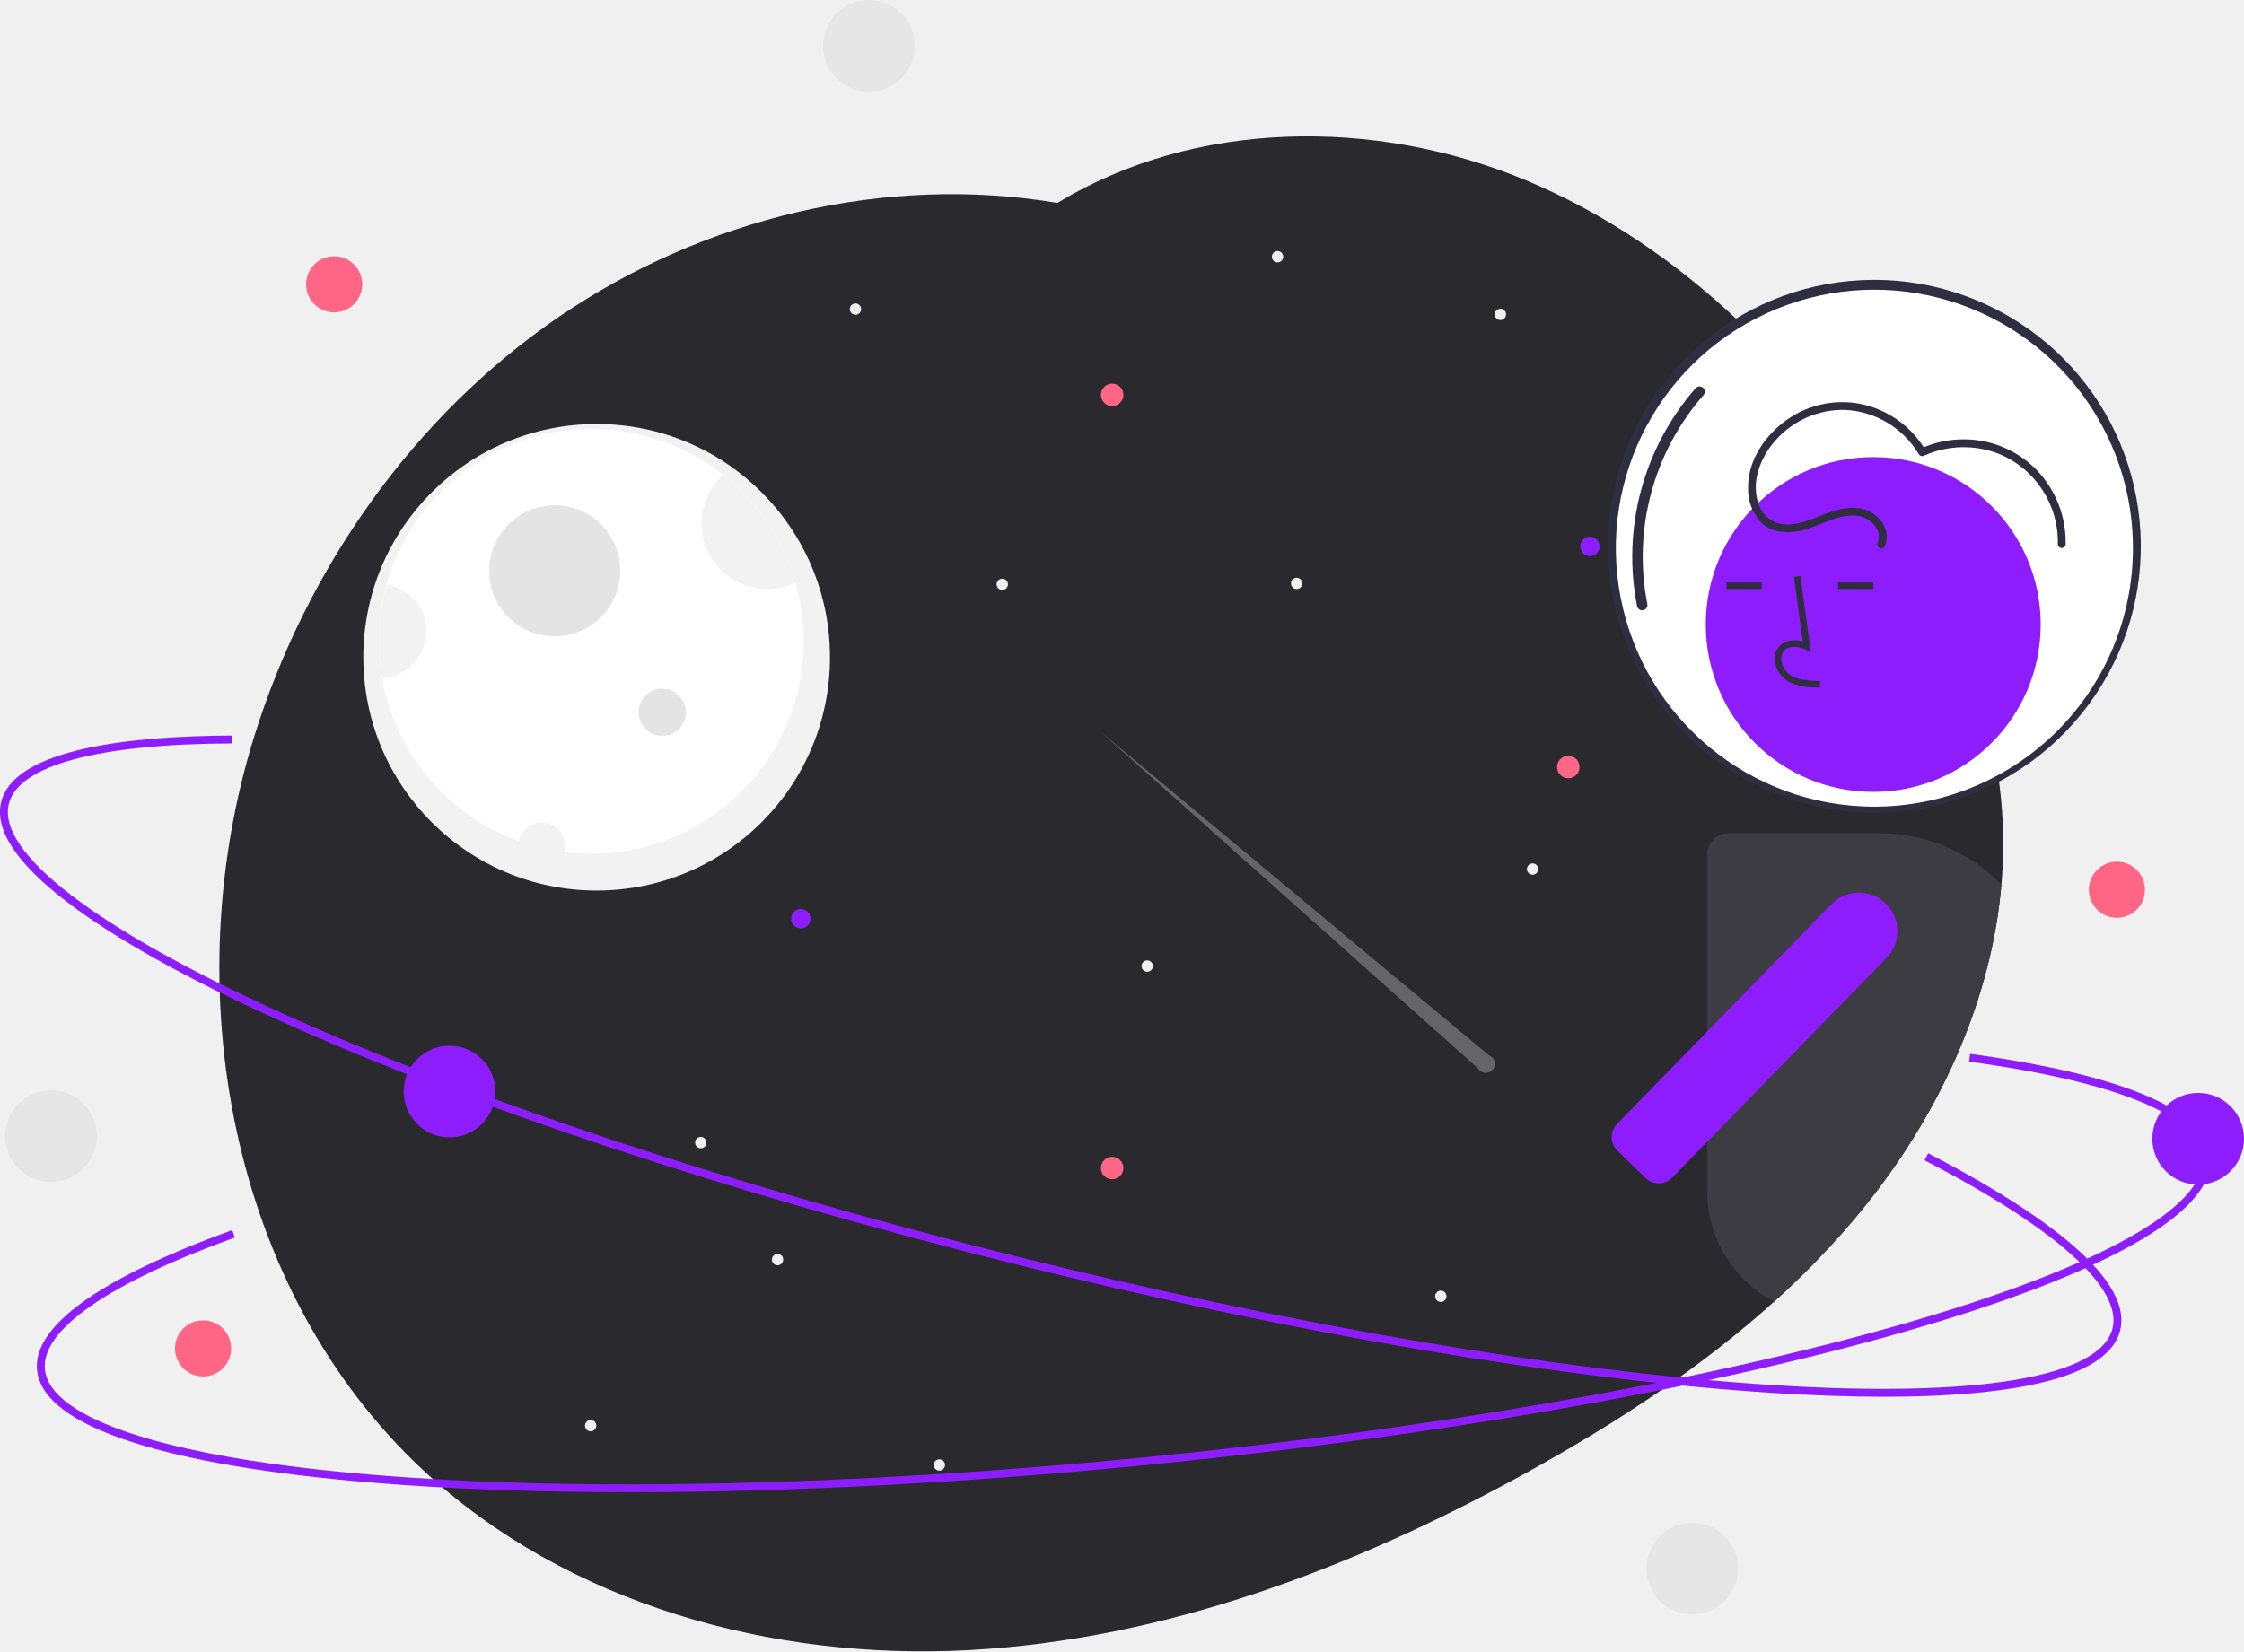
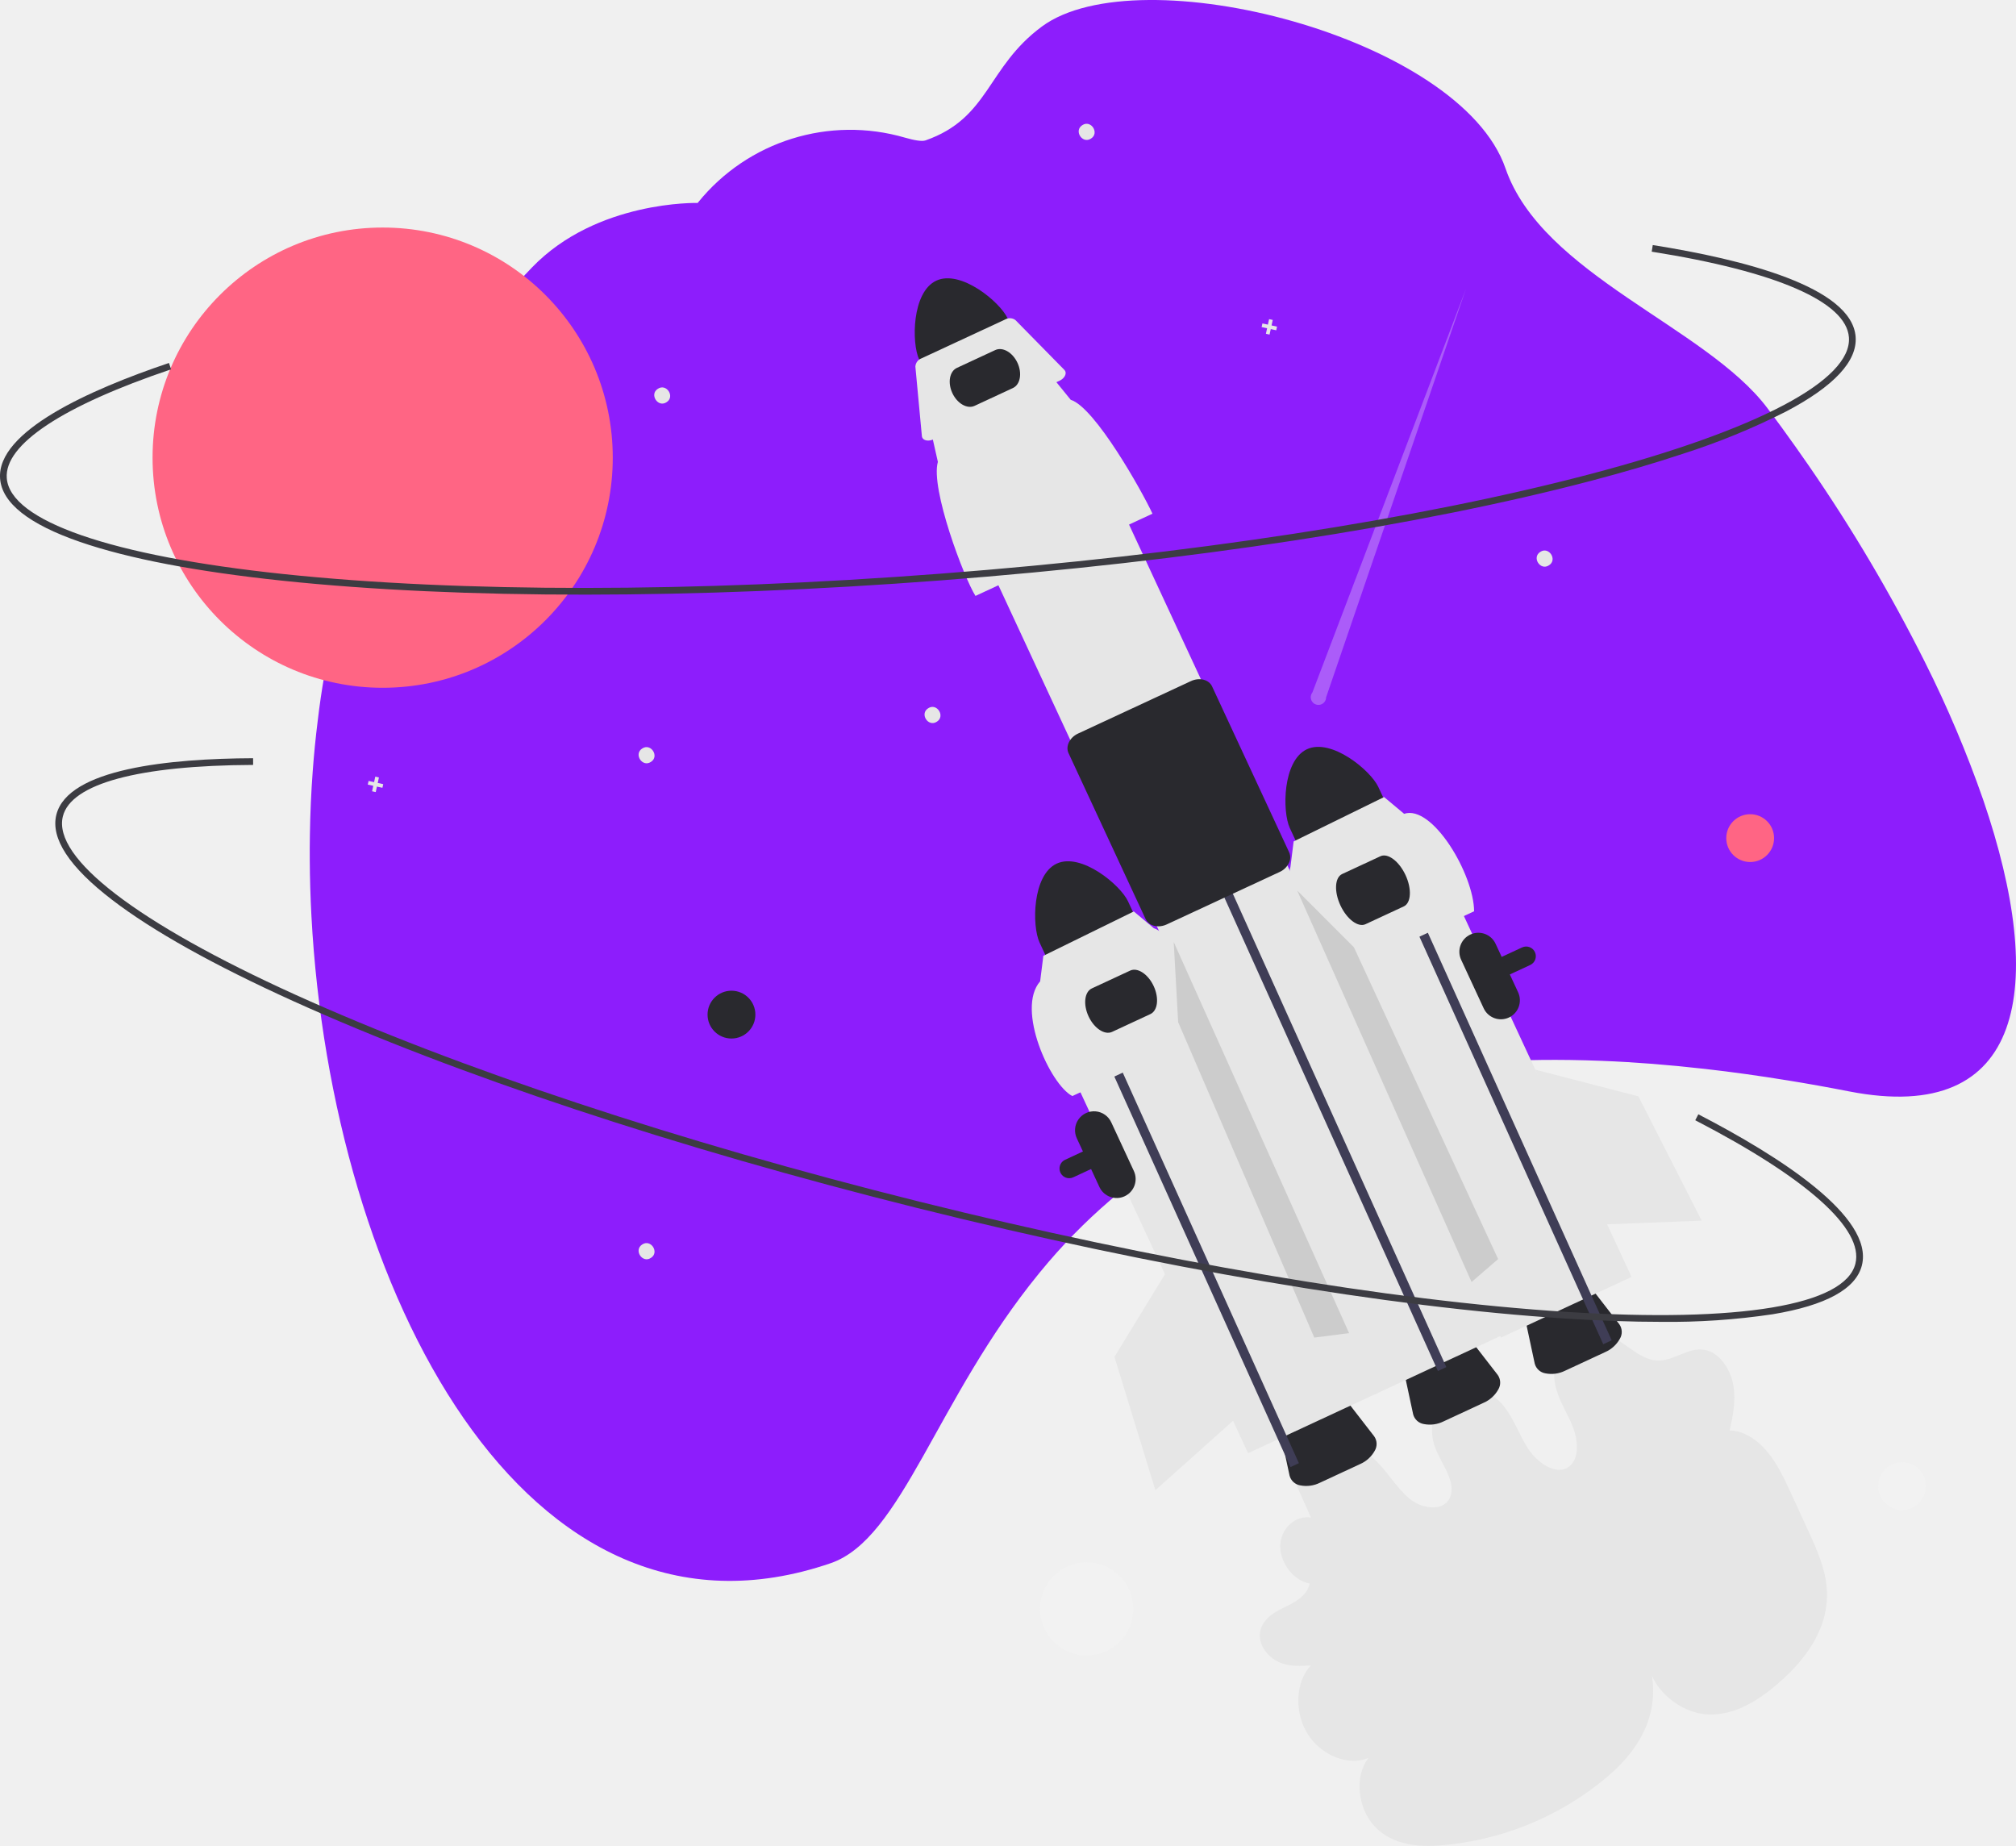
- <svg xmlns="http://www.w3.org/2000/svg" width="666.84" height="490.868" viewBox="0 0 666.84 490.868">
-   <g id="undraw_stars_re_6je7" transform="translate(0)">
-     <path id="Caminho_151" data-name="Caminho 151" d="M785.261,409.469c-2.906,33.562-17.537,66-38.408,92.819q-1.309,1.683-2.649,3.334-3.015,3.716-6.186,7.292-3.88,4.406-7.985,8.609-3.342,3.459-6.84,6.77-2.7,2.583-5.461,5.064c-22.149,20.014-47.594,36.531-73.809,50.975-51.162,28.179-107.24,49.526-165.569,52.634s-119.206-13.6-161.977-53.382c-57.644-53.608-73.732-143.022-50.328-218.18,15.566-50,47.337-95.234,90.575-124.776,42.865-29.285,96.94-42.467,148.117-33.851,40.855-24.829,94.338-25.3,138.753-6.926,23.7,9.809,44.968,24.393,63.627,42.015a264.362,264.362,0,0,1,23.933,25.889q1.134,1.391,2.244,2.8,4.651,5.878,9,12,6.24,8.776,11.85,17.942c1.028,1.683,2.049,3.373,3.046,5.08.67,1.145,1.348,2.3,2.01,3.459a.233.233,0,0,1,.031.078c10.369,18.238,18.846,37.7,23.263,58.041.779,3.6,1.434,7.214,1.94,10.86v.008q.666,4.639,1.005,9.326a137.878,137.878,0,0,1-.179,22.118Z" transform="translate(-190.515 -146.461)" fill="#29292e" />
-     <path id="Caminho_152" data-name="Caminho 152" d="M707.275,510.36,591.612,414.006,703.976,514.22a2.681,2.681,0,1,0,3.3-3.859Z" transform="translate(-264.727 -196.614)" fill="#f0f0f0" opacity="0.3" />
-     <circle id="Elipse_18" data-name="Elipse 18" cx="69.338" cy="69.338" r="69.338" transform="translate(107.966 126.039)" fill="#f2f2f2" />
-     <path id="Caminho_153" data-name="Caminho 153" d="M442.795,361.827a63.148,63.148,0,1,1-55.78-62.762,63.1,63.1,0,0,1,55.78,62.762Z" transform="translate(-203.945 -171.124)" fill="#fff" />
-     <circle id="Elipse_19" data-name="Elipse 19" cx="19.477" cy="19.477" r="19.477" transform="translate(145.361 150.191)" fill="#e4e4e4" />
-     <path id="Caminho_154" data-name="Caminho 154" d="M467.534,348.2a19.478,19.478,0,0,1-21.5-32,63.146,63.146,0,0,1,21.5,32Z" transform="translate(-231.146 -175.006)" fill="#f2f2f2" />
-     <circle id="Elipse_20" data-name="Elipse 20" cx="7.012" cy="7.012" r="7.012" transform="translate(189.768 204.726)" fill="#e4e4e4" />
-     <path id="Caminho_155" data-name="Caminho 155" d="M383.68,455.76a7.048,7.048,0,0,1-.242,1.823,61.956,61.956,0,0,1-13.626-3.3,7.013,7.013,0,0,1,13.868,1.48Z" transform="translate(-215.725 -204.289)" fill="#f2f2f2" />
-     <path id="Caminho_156" data-name="Caminho 156" d="M330.636,371.827a14.025,14.025,0,0,1-13.087,13.992A63.532,63.532,0,0,1,318.918,358,14.024,14.024,0,0,1,330.636,371.827Z" transform="translate(-203.972 -184.24)" fill="#f2f2f2" />
-     <circle id="Elipse_21" data-name="Elipse 21" cx="2.884" cy="2.884" r="2.884" transform="translate(469.59 159.539)" fill="#8d1dfc" />
-     <circle id="Elipse_22" data-name="Elipse 22" cx="1.685" cy="1.685" r="1.685" transform="translate(444.18 91.764)" fill="#f0f0f0" />
-     <circle id="Elipse_23" data-name="Elipse 23" cx="1.685" cy="1.685" r="1.685" transform="translate(173.842 422.09)" fill="#f0f0f0" />
-     <circle id="Elipse_24" data-name="Elipse 24" cx="1.685" cy="1.685" r="1.685" transform="translate(453.747 256.651)" fill="#f0f0f0" />
-     <circle id="Elipse_25" data-name="Elipse 25" cx="2.884" cy="2.884" r="2.884" transform="translate(235.089 270.168)" fill="#8d1dfc" />
-     <circle id="Elipse_26" data-name="Elipse 26" cx="13.621" cy="13.621" r="13.621" transform="translate(119.957 310.85)" fill="#8d1dfc" />
-     <circle id="Elipse_27" data-name="Elipse 27" cx="1.685" cy="1.685" r="1.685" transform="translate(206.563 337.951)" fill="#f0f0f0" />
-     <circle id="Elipse_28" data-name="Elipse 28" cx="1.685" cy="1.685" r="1.685" transform="translate(377.959 74.624)" fill="#f0f0f0" />
-     <circle id="Elipse_29" data-name="Elipse 29" cx="1.685" cy="1.685" r="1.685" transform="translate(277.459 433.777)" fill="#f0f0f0" />
-     <circle id="Elipse_30" data-name="Elipse 30" cx="1.685" cy="1.685" r="1.685" transform="translate(252.528 90.206)" fill="#f0f0f0" />
-     <circle id="Elipse_31" data-name="Elipse 31" cx="1.685" cy="1.685" r="1.685" transform="translate(296.156 172.009)" fill="#f0f0f0" />
-     <circle id="Elipse_32" data-name="Elipse 32" cx="1.685" cy="1.685" r="1.685" transform="translate(229.373 372.733)" fill="#f0f0f0" />
-     <circle id="Elipse_33" data-name="Elipse 33" cx="1.685" cy="1.685" r="1.685" transform="translate(426.479 383.64)" fill="#f0f0f0" />
-     <circle id="Elipse_34" data-name="Elipse 34" cx="1.685" cy="1.685" r="1.685" transform="translate(339.223 285.477)" fill="#f0f0f0" />
-     <circle id="Elipse_35" data-name="Elipse 35" cx="1.685" cy="1.685" r="1.685" transform="translate(383.63 171.732)" fill="#f0f0f0" />
-     <circle id="Elipse_36" data-name="Elipse 36" cx="3.341" cy="3.341" r="3.341" transform="translate(462.71 224.659)" fill="#ff6584" />
-     <circle id="Elipse_37" data-name="Elipse 37" cx="3.341" cy="3.341" r="3.341" transform="translate(327.151 114.03)" fill="#ff6584" />
-     <circle id="Elipse_38" data-name="Elipse 38" cx="3.341" cy="3.341" r="3.341" transform="translate(327.151 343.857)" fill="#ff6584" />
-     <path id="Caminho_157" data-name="Caminho 157" d="M861.753,605.338A5.994,5.994,0,0,0,856,609.685a5.758,5.758,0,0,0-.234,1.652v9.38q3.494-3.307,6.84-6.77,4.1-4.207,7.986-8.609Z" transform="translate(-323.084 -238.884)" fill="#6c63ff" />
-     <path id="Caminho_158" data-name="Caminho 158" d="M731.912,612.161q-15.089,0-33.077-1.141c-62.025-3.939-142.366-17.633-226.224-38.558S311.4,525.879,254.794,500.216c-27.573-12.5-48.736-24.335-62.9-35.173-14.995-11.473-21.554-21.474-19.5-29.724,4.011-16.071,39.523-19.588,68.608-19.707l.01,2.337c-39.942.164-63.505,6.534-66.35,17.936-3.624,14.522,25.933,37.193,81.091,62.2C312.239,523.694,389.452,549.3,473.178,570.2S637.1,604.758,698.984,608.688c60.44,3.839,97.184-2.289,100.808-16.811,3.009-12.057-16.827-29.819-55.851-50.015l1.074-2.076c28.356,14.674,61.271,35.722,57.045,52.657-2.059,8.25-12.547,14-31.175,17.079C760.267,611.28,747.225,612.161,731.912,612.161Z" transform="translate(-172.03 -196.969)" fill="#8d1dfc" />
-     <circle id="Elipse_39" data-name="Elipse 39" cx="78.297" cy="78.297" r="78.297" transform="translate(478.415 84.359)" fill="#fff" />
-     <path id="Caminho_159" data-name="Caminho 159" d="M864.078,241.748a79.181,79.181,0,1,0,56.274,23.191,79.466,79.466,0,0,0-56.274-23.191Zm0,156.594a76.831,76.831,0,1,1,54.626-22.5,77.128,77.128,0,0,1-54.626,22.5Z" transform="translate(-307.365 -158.558)" fill="#2f2e41" />
-     <path id="Caminho_160" data-name="Caminho 160" d="M797.58,348.95a1.559,1.559,0,0,1-1.525-1.245,76.091,76.091,0,0,1,17.405-64.769,1.558,1.558,0,1,1,2.327,2.073,72.919,72.919,0,0,0-16.679,62.068,1.56,1.56,0,0,1-1.528,1.872Z" transform="translate(-309.579 -167.542)" fill="#2f2e41" />
-     <circle id="Elipse_40" data-name="Elipse 40" cx="49.765" cy="49.765" r="49.765" transform="translate(506.898 135.868)" fill="#8d1dfc" />
-     <path id="Caminho_161" data-name="Caminho 161" d="M862.429,387.936c-3.226-.09-7.241-.2-10.333-2.461a7.936,7.936,0,0,1-3.123-5.926,5.338,5.338,0,0,1,1.815-4.384c1.615-1.365,3.974-1.685,6.516-.938l-2.634-19.248,1.933-.265,3.1,22.628-1.615-.741c-1.872-.859-4.441-1.3-6.038.054a3.43,3.43,0,0,0-1.125,2.825,6,6,0,0,0,2.324,4.418c2.407,1.758,5.607,1.985,9.237,2.086Z" transform="translate(-321.582 -183.515)" fill="#2f2e41" />
-     <rect id="Retângulo_92" data-name="Retângulo 92" width="10.511" height="1.952" transform="translate(513.016 173.124)" fill="#2f2e41" />
-     <rect id="Retângulo_93" data-name="Retângulo 93" width="10.511" height="1.952" transform="translate(546.193 173.124)" fill="#2f2e41" />
-     <path id="Caminho_162" data-name="Caminho 162" d="M874.642,452.908H829.534a6.347,6.347,0,0,0-6.342,6.342v99.979a37.138,37.138,0,0,0,19.913,32.877q2.77-2.477,5.461-5.064,3.494-3.307,6.84-6.77,4.1-4.207,7.985-8.609,3.179-3.576,6.186-7.292,1.344-1.648,2.649-3.334c20.871-26.823,35.5-59.256,38.408-92.819a49.9,49.9,0,0,0-35.993-15.309Z" transform="translate(-315.889 -205.208)" fill="#3c3c42" />
-     <path id="Caminho_163" data-name="Caminho 163" d="M868.24,478.766a11.383,11.383,0,0,0-8.126-3.249,11.269,11.269,0,0,0-7.136,2.618,10.214,10.214,0,0,0-.911.834l-36.92,37.863-26.777,27.462a5.3,5.3,0,0,0-1,1.4,5.683,5.683,0,0,0-.6,2.586,5.584,5.584,0,0,0,1.7,3.95l1.052,1.028,7.635,7.44.008-.008a5.68,5.68,0,0,0,3.63,1.27,5.584,5.584,0,0,0,3.95-1.7L805.984,559l8.866-9.092.3-.3,53.3-54.66a11.446,11.446,0,0,0-.2-16.181Z" transform="translate(-307.843 -210.203)" fill="#8d1dfc" />
-     <path id="Caminho_164" data-name="Caminho 164" d="M879.36,331.281c1.646-3.48-.042-7.2-2.932-9.42-3.643-2.8-8.353-2.338-12.5-1.012-4.536,1.452-8.97,4.064-13.87,3.914a8.672,8.672,0,0,1-7.981-5.67c-2.624-6.73.339-14.253,4.908-19.357a26.7,26.7,0,0,1,20.68-9.026,27,27,0,0,1,21.867,13.168,1.2,1.2,0,0,0,1.6.419,28.734,28.734,0,0,1,22.121-.556,28.272,28.272,0,0,1,17.592,26.872,1.169,1.169,0,0,0,2.337,0,31.079,31.079,0,0,0-8.258-21.668,30.165,30.165,0,0,0-21.477-9.48,30.646,30.646,0,0,0-13.5,2.814l1.6.419A29.37,29.37,0,0,0,872,288.887a28.425,28.425,0,0,0-22.923,5.709c-6,4.7-10.548,11.982-10.265,19.8a14.407,14.407,0,0,0,3.475,9.373c3.007,3.228,7.5,3.786,11.644,2.959,5.512-1.1,10.545-4.725,16.292-4.613a7.956,7.956,0,0,1,5.953,2.684,4.954,4.954,0,0,1,1.166,5.306c-.64,1.352,1.375,2.54,2.018,1.18Z" transform="translate(-319.337 -168.865)" fill="#2f2e41" />
-     <path id="Caminho_165" data-name="Caminho 165" d="M362.165,667.37c-27.734,0-53.518-.951-76.6-2.871-30.171-2.511-54.079-6.547-71.06-11.995-17.978-5.769-27.516-12.985-28.349-21.447-1.623-16.484,30.644-31.728,58-41.613l.794,2.2c-37.564,13.574-57.618,27.49-56.467,39.186,1.466,14.9,36.922,26.318,97.277,31.34,61.8,5.142,143.129,3.32,229.006-5.134s166-22.52,225.613-39.613c58.217-16.692,90.766-34.809,89.3-49.7-1.217-12.367-25.867-22.432-69.409-28.342l.314-2.316c31.638,4.294,69.711,13.059,71.421,30.429.833,8.462-7.115,17.4-23.624,26.562-15.593,8.655-38.255,17.274-67.358,25.618C681.279,636.8,601.007,650.9,514.994,659.362,461.036,664.673,408.85,667.37,362.165,667.37Z" transform="translate(-175.138 -223.8)" fill="#8d1dfc" />
-     <circle id="Elipse_41" data-name="Elipse 41" cx="13.621" cy="13.621" r="13.621" transform="translate(639.599 324.874)" fill="#8d1dfc" />
-     <circle id="Elipse_42" data-name="Elipse 42" cx="13.621" cy="13.621" r="13.621" transform="translate(244.609 0)" fill="#e6e6e6" />
-     <circle id="Elipse_43" data-name="Elipse 43" cx="13.621" cy="13.621" r="13.621" transform="translate(1.538 324.095)" fill="#e6e6e6" />
-     <circle id="Elipse_44" data-name="Elipse 44" cx="8.338" cy="8.338" r="8.338" transform="translate(90.961 76.178)" fill="#ff6584" />
-     <circle id="Elipse_45" data-name="Elipse 45" cx="8.338" cy="8.338" r="8.338" transform="translate(52.007 392.482)" fill="#ff6584" />
-     <circle id="Elipse_46" data-name="Elipse 46" cx="8.338" cy="8.338" r="8.338" transform="translate(620.731 256.144)" fill="#ff6584" />
-     <circle id="Elipse_47" data-name="Elipse 47" cx="13.621" cy="13.621" r="13.621" transform="translate(489.238 452.642)" fill="#e6e6e6" />
+ <svg xmlns="http://www.w3.org/2000/svg" width="534.655" height="489.501" viewBox="0 0 534.655 489.501">
+   <g id="undraw_outer_space_re_u9vd" transform="translate(0.001 0)">
+     <path id="Caminho_87" data-name="Caminho 87" d="M721.152,670.742l5.138,11.52c-4.176-.665-8.06,2.9-8.147,7.482s3.638,9.346,7.814,10c-.8,3.556-4.243,5.124-7.232,6.561s-6.212,3.821-5.99,7.61c.179,3.043,2.695,5.729,5.366,6.809s5.475.914,8.181.733c-4.1,4.289-4.5,12.352-.9,18.136s10.793,8.632,16.178,6.405c-3.8,4.733-2.978,13.4,1.744,18.285,4.76,4.924,11.659,5.4,17.689,4.882a78.347,78.347,0,0,0,42.069-16.672c4.61-3.663,8.917-7.972,11.547-13.592a24.874,24.874,0,0,0,.955-19.131c.661,8.012,8.68,14.339,15.893,14.693s13.512-3.709,18.865-8.343c7.118-6.162,13.708-14.8,12.731-25.457-.484-5.276-2.788-10.35-5.048-15.265l-4.382-9.528c-1.769-3.847-3.578-7.759-6.24-10.987s-6.358-5.727-10.056-5.7c.846-3.863,1.695-7.87.986-11.974s-3.422-8.354-7.112-9.315c-4.7-1.223-8.677,3.111-13.4,2.7-4.545-.393-8.3-4.954-12.714-6.762a10.178,10.178,0,0,0-10.983,1.9c-2.8,2.731-3.964,7.345-2.96,11.711.88,3.825,3.22,7.2,4.64,10.887s1.641,8.431-1.087,10.446c-3.292,2.431-8.3-.877-10.875-4.879s-4.049-8.848-7.3-12.213c-3.839-3.972-9.848-4.9-13.8-2.138s-5.464,8.958-3.471,14.221c1.629,4.3,5.361,8.658,4.067,12.711-1.368,4.283-7.354,3.741-10.965.714s-6.008-7.587-9.575-10.682a14.834,14.834,0,0,0-12.505-3.641,12.875,12.875,0,0,0-9.227,8.244" transform="translate(-378.612 -279.825)" fill="#e6e6e6" />
+     <path id="Caminho_88" data-name="Caminho 88" d="M852.725,629.49l-10.66,4.953a8.183,8.183,0,0,1-5.175.7,3.527,3.527,0,0,1-2.868-2.6l-2.48-11.585c-.468-2.185,1.342-4.771,4.3-6.147l5.887-2.735c2.962-1.376,6.105-1.092,7.474.676l7.254,9.367a3.527,3.527,0,0,1,.135,3.867A8.184,8.184,0,0,1,852.725,629.49Z" transform="translate(-427.004 -270.947)" fill="#29292e" />
+     <path id="Caminho_89" data-name="Caminho 89" d="M300.467,181.318a209.733,209.733,0,0,1,45.917-73.5c17.185-17.84,43.932-17.1,43.932-17.1l.153-.19A51.888,51.888,0,0,1,445.3,73.4c2.55.732,4.512,1.056,5.444.73,17.008-5.953,16.209-19.388,30.883-30.212,25.694-18.951,110.916,2.757,122.933,37.63,9.74,28.264,53.216,41.963,69.459,63.582q3.81,5.071,7.476,10.259,1.719,2.41,3.4,4.857a432.753,432.753,0,0,1,30.9,52.229,304.61,304.61,0,0,1,15.464,36.546c16.939,49.52,11.147,86.414-35.561,77.3q-8.293-1.623-16.188-2.9-11.432-1.866-22.067-3.066-14.321-1.629-27.25-2.134-4.347-.175-8.535-.234c-41.277-.572-71.9,7.2-95.221,19.256q-5.931,3.059-11.241,6.472a139.852,139.852,0,0,0-15.452,11.446,151.019,151.019,0,0,0-18.617,19.076l-.309.379c-27.282,33.371-36.261,70.315-55.238,76.82-81.125,27.811-132.432-73-137.694-171.622q-.4-7.454-.44-14.866-.025-3.313.033-6.608c.083-5.731.336-11.426.759-17.051q.237-3.226.55-6.418c.23-2.295.48-4.576.769-6.843A212.191,212.191,0,0,1,300.467,181.318Z" transform="translate(-205.294 -36.897)" fill="#8d1dfc" />
+     <path id="Caminho_90" data-name="Caminho 90" d="M729.9,371.812c-6.479,3.016-6.586,16.527-4.554,20.9l3.682,7.924,23.467-10.9-3.681-7.924C746.777,377.437,736.383,368.806,729.9,371.812Z" transform="translate(-383.281 -173.132)" fill="#29292e" />
+     <path id="Caminho_91" data-name="Caminho 91" d="M625.627,521.994a2.566,2.566,0,0,1-1.082-4.894l121.191-56.307a2.565,2.565,0,1,1,2.162,4.653h0L626.707,521.753A2.55,2.55,0,0,1,625.627,521.994Z" transform="translate(-342.071 -209.55)" fill="#29292e" />
+     <rect id="Retângulo_17" data-name="Retângulo 17" width="38.199" height="128.968" transform="translate(343.716 237.753) rotate(-24.92)" fill="#e6e6e6" />
+     <path id="Caminho_92" data-name="Caminho 92" d="M563.971,162.086c-6.479,3.016-6.586,16.527-4.554,20.9l3.682,7.924,23.467-10.9-3.682-7.924C580.848,167.711,570.454,159.08,563.971,162.086Z" transform="translate(-315.659 -87.662)" fill="#29292e" />
+     <path id="Caminho_93" data-name="Caminho 93" d="M798.3,652.185l-10.66,4.953a8.184,8.184,0,0,1-5.175.7,3.527,3.527,0,0,1-2.868-2.6l-2.48-11.585c-.468-2.185,1.342-4.771,4.3-6.147l5.887-2.735c2.962-1.376,6.105-1.092,7.474.676l7.255,9.367a3.527,3.527,0,0,1,.135,3.867A8.183,8.183,0,0,1,798.3,652.185Z" transform="translate(-404.823 -280.196)" fill="#29292e" />
+     <path id="Caminho_94" data-name="Caminho 94" d="M742.979,679.631l-10.66,4.953a8.184,8.184,0,0,1-5.175.7,3.527,3.527,0,0,1-2.868-2.6L721.8,671.1c-.468-2.185,1.342-4.771,4.3-6.147l5.887-2.735c2.962-1.376,6.105-1.092,7.474.676l7.254,9.367a3.527,3.527,0,0,1,.135,3.867,8.183,8.183,0,0,1-3.87,3.505Z" transform="translate(-382.279 -291.381)" fill="#29292e" />
+     <rect id="Retângulo_18" data-name="Retângulo 18" width="38.199" height="260.695" transform="translate(254.651 133.392) rotate(-24.92)" fill="#e6e6e6" />
+     <path id="Caminho_95" data-name="Caminho 95" d="M546.277,397.1l-3.887-8.553,2.238-1.032,3.875,8.526L604.619,520.46l-2.235,1.039" transform="translate(-221.042 -157.924)" fill="#3f3d56" />
+     <path id="Caminho_96" data-name="Caminho 96" d="M620.277,385.1l-3.887-8.553,2.238-1.032,3.875,8.526L678.619,508.46l-2.235,1.039" transform="translate(-251.199 -153.033)" fill="#3f3d56" />
+     <path id="Caminho_97" data-name="Caminho 97" d="M624.479,242.372,577.54,264.18c-2.988-4.649-12-28.474-9.974-35.543l-1.518-6.741,32.41-15.058,4.338,5.337C609.235,214.15,621.772,236.528,624.479,242.372Z" transform="translate(-318.837 -106.153)" fill="#e6e6e6" />
+     <path id="Caminho_98" data-name="Caminho 98" d="M596.747,195.925,563.3,211.464c-1.234.574-2.549.363-2.937-.471a1.154,1.154,0,0,1-.1-.381l-1.731-18.466a2.469,2.469,0,0,1,1.636-2.167l22.18-10.305a2.469,2.469,0,0,1,2.711.147l13,13.232c.665.677.3,1.835-.806,2.587a3.6,3.6,0,0,1-.5.284Z" transform="translate(-315.772 -94.951)" fill="#e6e6e6" />
+     <path id="Caminho_99" data-name="Caminho 99" d="M650.728,406.435a4.519,4.519,0,0,1-1.075-.127,3.321,3.321,0,0,1-2.309-1.792L626.9,360.505c-.846-1.822.29-4.152,2.532-5.194L659.371,341.4c2.243-1.043,4.756-.407,5.6,1.414l20.448,44.01a3.32,3.32,0,0,1-.119,2.92,5.04,5.04,0,0,1-2.414,2.274l-29.941,13.911A5.285,5.285,0,0,1,650.728,406.435Z" transform="translate(-343.521 -160.787)" fill="#29292e" />
+     <rect id="Retângulo_19" data-name="Retângulo 19" width="38.199" height="128.968" transform="translate(276.663 268.404) rotate(-24.92)" fill="#e6e6e6" />
+     <path id="Caminho_100" data-name="Caminho 100" d="M590.665,203.473l-10.159,4.72c-1.96.911-4.605-.607-5.895-3.383s-.744-5.776,1.216-6.687l10.159-4.72c1.96-.911,4.605.607,5.895,3.383S592.626,202.562,590.665,203.473Z" transform="translate(-322.042 -100.57)" fill="#29292e" />
+     <path id="Caminho_101" data-name="Caminho 101" d="M617.865,423.016c-6.479,3.016-6.586,16.527-4.554,20.9l3.681,7.924,23.467-10.9-3.682-7.924C634.742,428.641,624.348,420.01,617.865,423.016Z" transform="translate(-337.623 -193.999)" fill="#29292e" />
+     <path id="Caminho_102" data-name="Caminho 102" d="M437.908,375.223c-2.288,1.525-4.63-2.1-2.3-3.561C437.9,370.138,440.24,373.767,437.908,375.223Z" transform="translate(-265.286 -173.175)" fill="#e6e6e6" />
+     <path id="Caminho_103" data-name="Caminho 103" d="M839.908,287.223c-2.288,1.525-4.63-2.1-2.3-3.561C839.9,282.138,842.239,285.767,839.908,287.223Z" transform="translate(-429.114 -137.312)" fill="#e6e6e6" />
+     <path id="Caminho_104" data-name="Caminho 104" d="M565.908,357.223c-2.288,1.525-4.63-2.1-2.3-3.561C565.9,352.138,568.24,355.767,565.908,357.223Z" transform="translate(-317.45 -165.84)" fill="#e6e6e6" />
+     <path id="Caminho_105" data-name="Caminho 105" d="M437.908,597.223c-2.288,1.525-4.63-2.1-2.3-3.561C437.9,592.138,440.24,595.766,437.908,597.223Z" transform="translate(-265.286 -263.647)" fill="#e6e6e6" />
+     <path id="Caminho_106" data-name="Caminho 106" d="M634.907,96.223c-2.288,1.525-4.63-2.1-2.3-3.561C634.9,91.138,637.24,94.767,634.907,96.223Z" transform="translate(-345.57 -59.474)" fill="#e6e6e6" />
+     <path id="Caminho_107" data-name="Caminho 107" d="M444.908,214.223c-2.288,1.525-4.63-2.1-2.3-3.561C444.9,209.138,447.24,212.767,444.908,214.223Z" transform="translate(-268.139 -107.562)" fill="#e6e6e6" />
+     <path id="Caminho_108" data-name="Caminho 108" d="M568.822,144.832l-1.456-.319.319-1.456-.97-.213L566.4,144.3l-1.456-.319-.213.97,1.456.319-.319,1.456.97.213.319-1.456,1.456.319Z" transform="translate(-230.145 -58.214)" fill="#e6e6e6" />
+     <path id="Caminho_109" data-name="Caminho 109" d="M168.725,349.611l-1.456-.319.319-1.456-.97-.213-.319,1.456-1.456-.319-.213.97,1.456.319-.319,1.456.97.212.319-1.456,1.456.319Z" transform="translate(-67.092 -141.668)" fill="#e6e6e6" />
+     <path id="Caminho_110" data-name="Caminho 110" d="M815.174,476.856a5.042,5.042,0,0,1-6.689-2.445l-5.991-12.9a5.036,5.036,0,0,1,9.134-4.244l5.991,12.9A5.042,5.042,0,0,1,815.174,476.856Z" transform="translate(-415.005 -207.025)" fill="#29292e" />
+     <path id="Caminho_111" data-name="Caminho 111" d="M643.174,556.856a5.042,5.042,0,0,1-6.689-2.445l-5.991-12.9a5.036,5.036,0,1,1,9.134-4.244l5.991,12.9A5.042,5.042,0,0,1,643.174,556.856Z" transform="translate(-344.909 -239.628)" fill="#29292e" />
+     <path id="Caminho_112" data-name="Caminho 112" d="M774.965,423.942l-40.173,18.665c-2.558-3.979-10.268-24.37-8.537-30.42l.85-6.768,23.987-11.768,5.315,4.446C763.9,395.566,774.9,414.123,774.965,423.942Z" transform="translate(-384.024 -182.286)" fill="#e6e6e6" />
+     <path id="Caminho_113" data-name="Caminho 113" d="M764.807,433.3l-10.159,4.72c-1.96.911-4.943-1.335-6.648-5s-1.5-7.4.463-8.309l10.159-4.72c1.96-.911,4.943,1.335,6.648,5S766.767,432.386,764.807,433.3Z" transform="translate(-392.517 -192.934)" fill="#29292e" />
+     <path id="Caminho_114" data-name="Caminho 114" d="M480.277,440.1l-3.887-8.553,2.238-1.032,3.875,8.526L538.619,563.46l-2.235,1.039" transform="translate(-194.145 -175.448)" fill="#3f3d56" />
+     <path id="Caminho_115" data-name="Caminho 115" d="M661.574,475.145,621.4,493.81c-5.927-3.06-14.984-23.083-8.537-30.42l.85-6.768L637.7,444.854l5.315,4.446C648.528,450.992,659.258,470.145,661.574,475.145Z" transform="translate(-337.011 -203.153)" fill="#e6e6e6" />
+     <path id="Caminho_116" data-name="Caminho 116" d="M651.84,482.7l-10.159,4.72c-1.96.911-4.758-.935-6.235-4.115s-1.084-6.508.876-7.419l10.159-4.72c1.96-.911,4.758.935,6.235,4.115S653.8,481.789,651.84,482.7Z" transform="translate(-346.754 -213.78)" fill="#29292e" />
+     <circle id="Elipse_9" data-name="Elipse 9" cx="61.024" cy="61.024" r="61.024" transform="translate(40.46 60.34)" fill="#ff6584" />
+     <path id="Caminho_117" data-name="Caminho 117" d="M739.591,274.52l37.084-108.308L735.954,273.223a2.039,2.039,0,1,0,3.637,1.3Z" transform="translate(-387.899 -89.597)" fill="#f0f0f0" opacity="0.3" />
+     <path id="Caminho_118" data-name="Caminho 118" d="M595.013,201.966q-10.889,3.619-24.144,7.11C525.163,221.11,463.9,230.5,398.362,235.508s-127.515,5.047-174.52.1c-22.9-2.409-41.008-5.873-53.828-10.3-13.573-4.684-20.705-10.328-21.2-16.775-.96-12.56,23.825-23.615,44.786-30.677l.568,1.684c-28.785,9.7-44.262,19.946-43.58,28.857.868,11.349,27.635,20.622,73.439,25.44,46.9,4.933,108.766,4.9,174.2-.107s126.584-14.372,172.189-26.379c44.538-11.725,69.585-24.96,68.718-36.31-.721-9.423-19.3-17.484-52.3-22.7l.278-1.755c23.983,3.789,52.784,11.084,53.8,24.319.493,6.447-5.7,13.11-18.4,19.8A185.68,185.68,0,0,1,595.013,201.966Z" transform="translate(-148.791 -81.601)" fill="#3c3c42" />
+     <circle id="Elipse_10" data-name="Elipse 10" cx="6.341" cy="6.341" r="6.341" transform="translate(457.813 215.915)" fill="#ff6584" />
+     <circle id="Elipse_11" data-name="Elipse 11" cx="6.341" cy="6.341" r="6.341" transform="translate(498.101 387.731)" fill="#f2f2f2" />
+     <circle id="Elipse_12" data-name="Elipse 12" cx="12.362" cy="12.362" r="12.362" transform="translate(275.828 414.295)" fill="#f2f2f2" />
+     <circle id="Elipse_13" data-name="Elipse 13" cx="6.341" cy="6.341" r="6.341" transform="translate(187.648 262.72)" fill="#29292e" />
+     <path id="Caminho_119" data-name="Caminho 119" d="M687.226,478.768l27.358,7.082,16.779,32.958L703,519.92Z" transform="translate(-280.067 -195.113)" fill="#e6e6e6" />
+     <path id="Caminho_120" data-name="Caminho 120" d="M580.645,398.574,595.7,413.639l38.242,82.682L626.9,502.4Z" transform="translate(-236.632 -162.432)" fill="#ccc" />
+     <path id="Caminho_121" data-name="Caminho 121" d="M525.386,421.624l1.181,21.267,36.1,83.641,9.228-1.188Z" transform="translate(-214.112 -171.825)" fill="#ccc" />
+     <path id="Caminho_122" data-name="Caminho 122" d="M513.588,566.637l-14.734,24.115L509.716,626.1l21.159-18.928Z" transform="translate(-203.3 -230.923)" fill="#e6e6e6" />
+     <path id="Caminho_123" data-name="Caminho 123" d="M599.322,525.729q-11.475,0-25.154-.867c-47.169-3-108.266-13.409-172.038-29.323S279.53,460.113,236.484,440.6c-20.969-9.507-37.062-18.507-47.833-26.748-11.4-8.725-16.391-16.331-14.826-22.6,3.05-12.222,30.056-14.9,52.175-14.987l.008,1.777c-30.375.125-48.294,4.969-50.458,13.64-2.756,11.044,19.721,28.285,61.668,47.3,42.951,19.473,101.67,38.948,165.342,54.837S527.216,520.1,574.281,523.088c45.963,2.92,73.906-1.74,76.662-12.784,2.288-9.169-12.8-22.677-42.474-38.035l.817-1.578c21.564,11.16,46.595,27.166,43.381,40.044-1.566,6.273-9.542,10.643-23.708,12.988A185.651,185.651,0,0,1,599.322,525.729Z" transform="translate(-158.879 -175.197)" fill="#3c3c42" />
  </g>
</svg>
